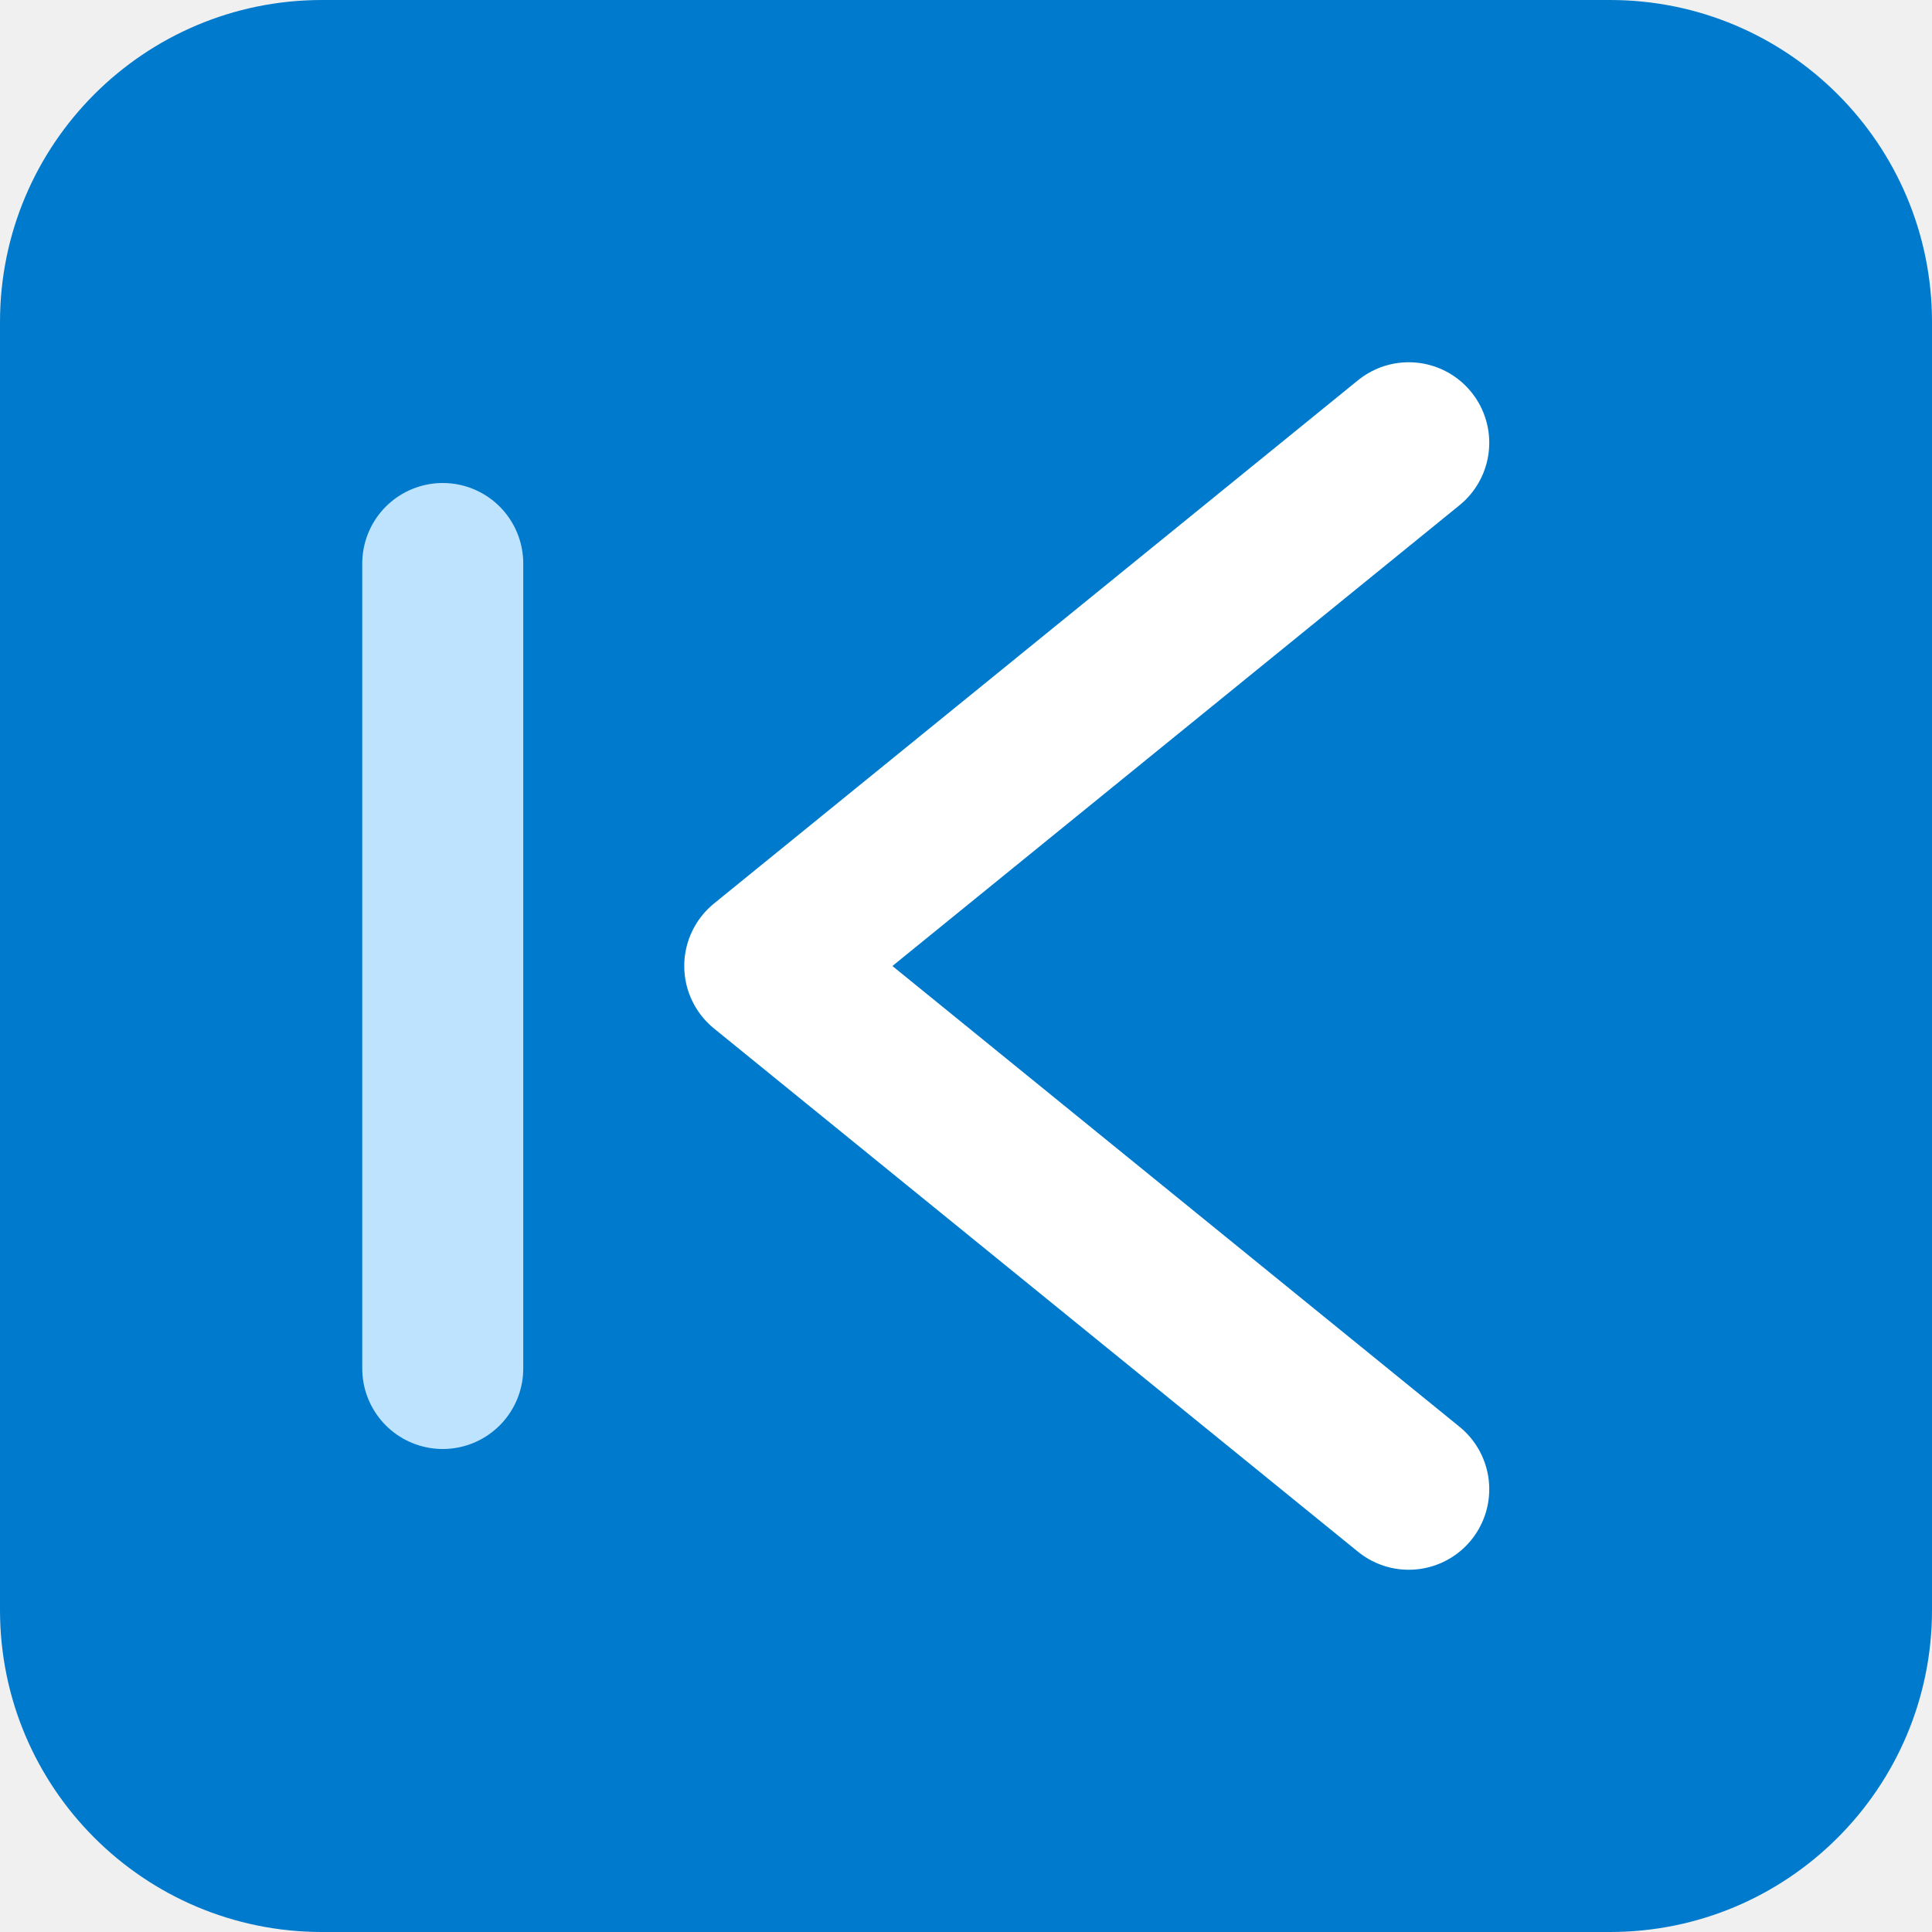
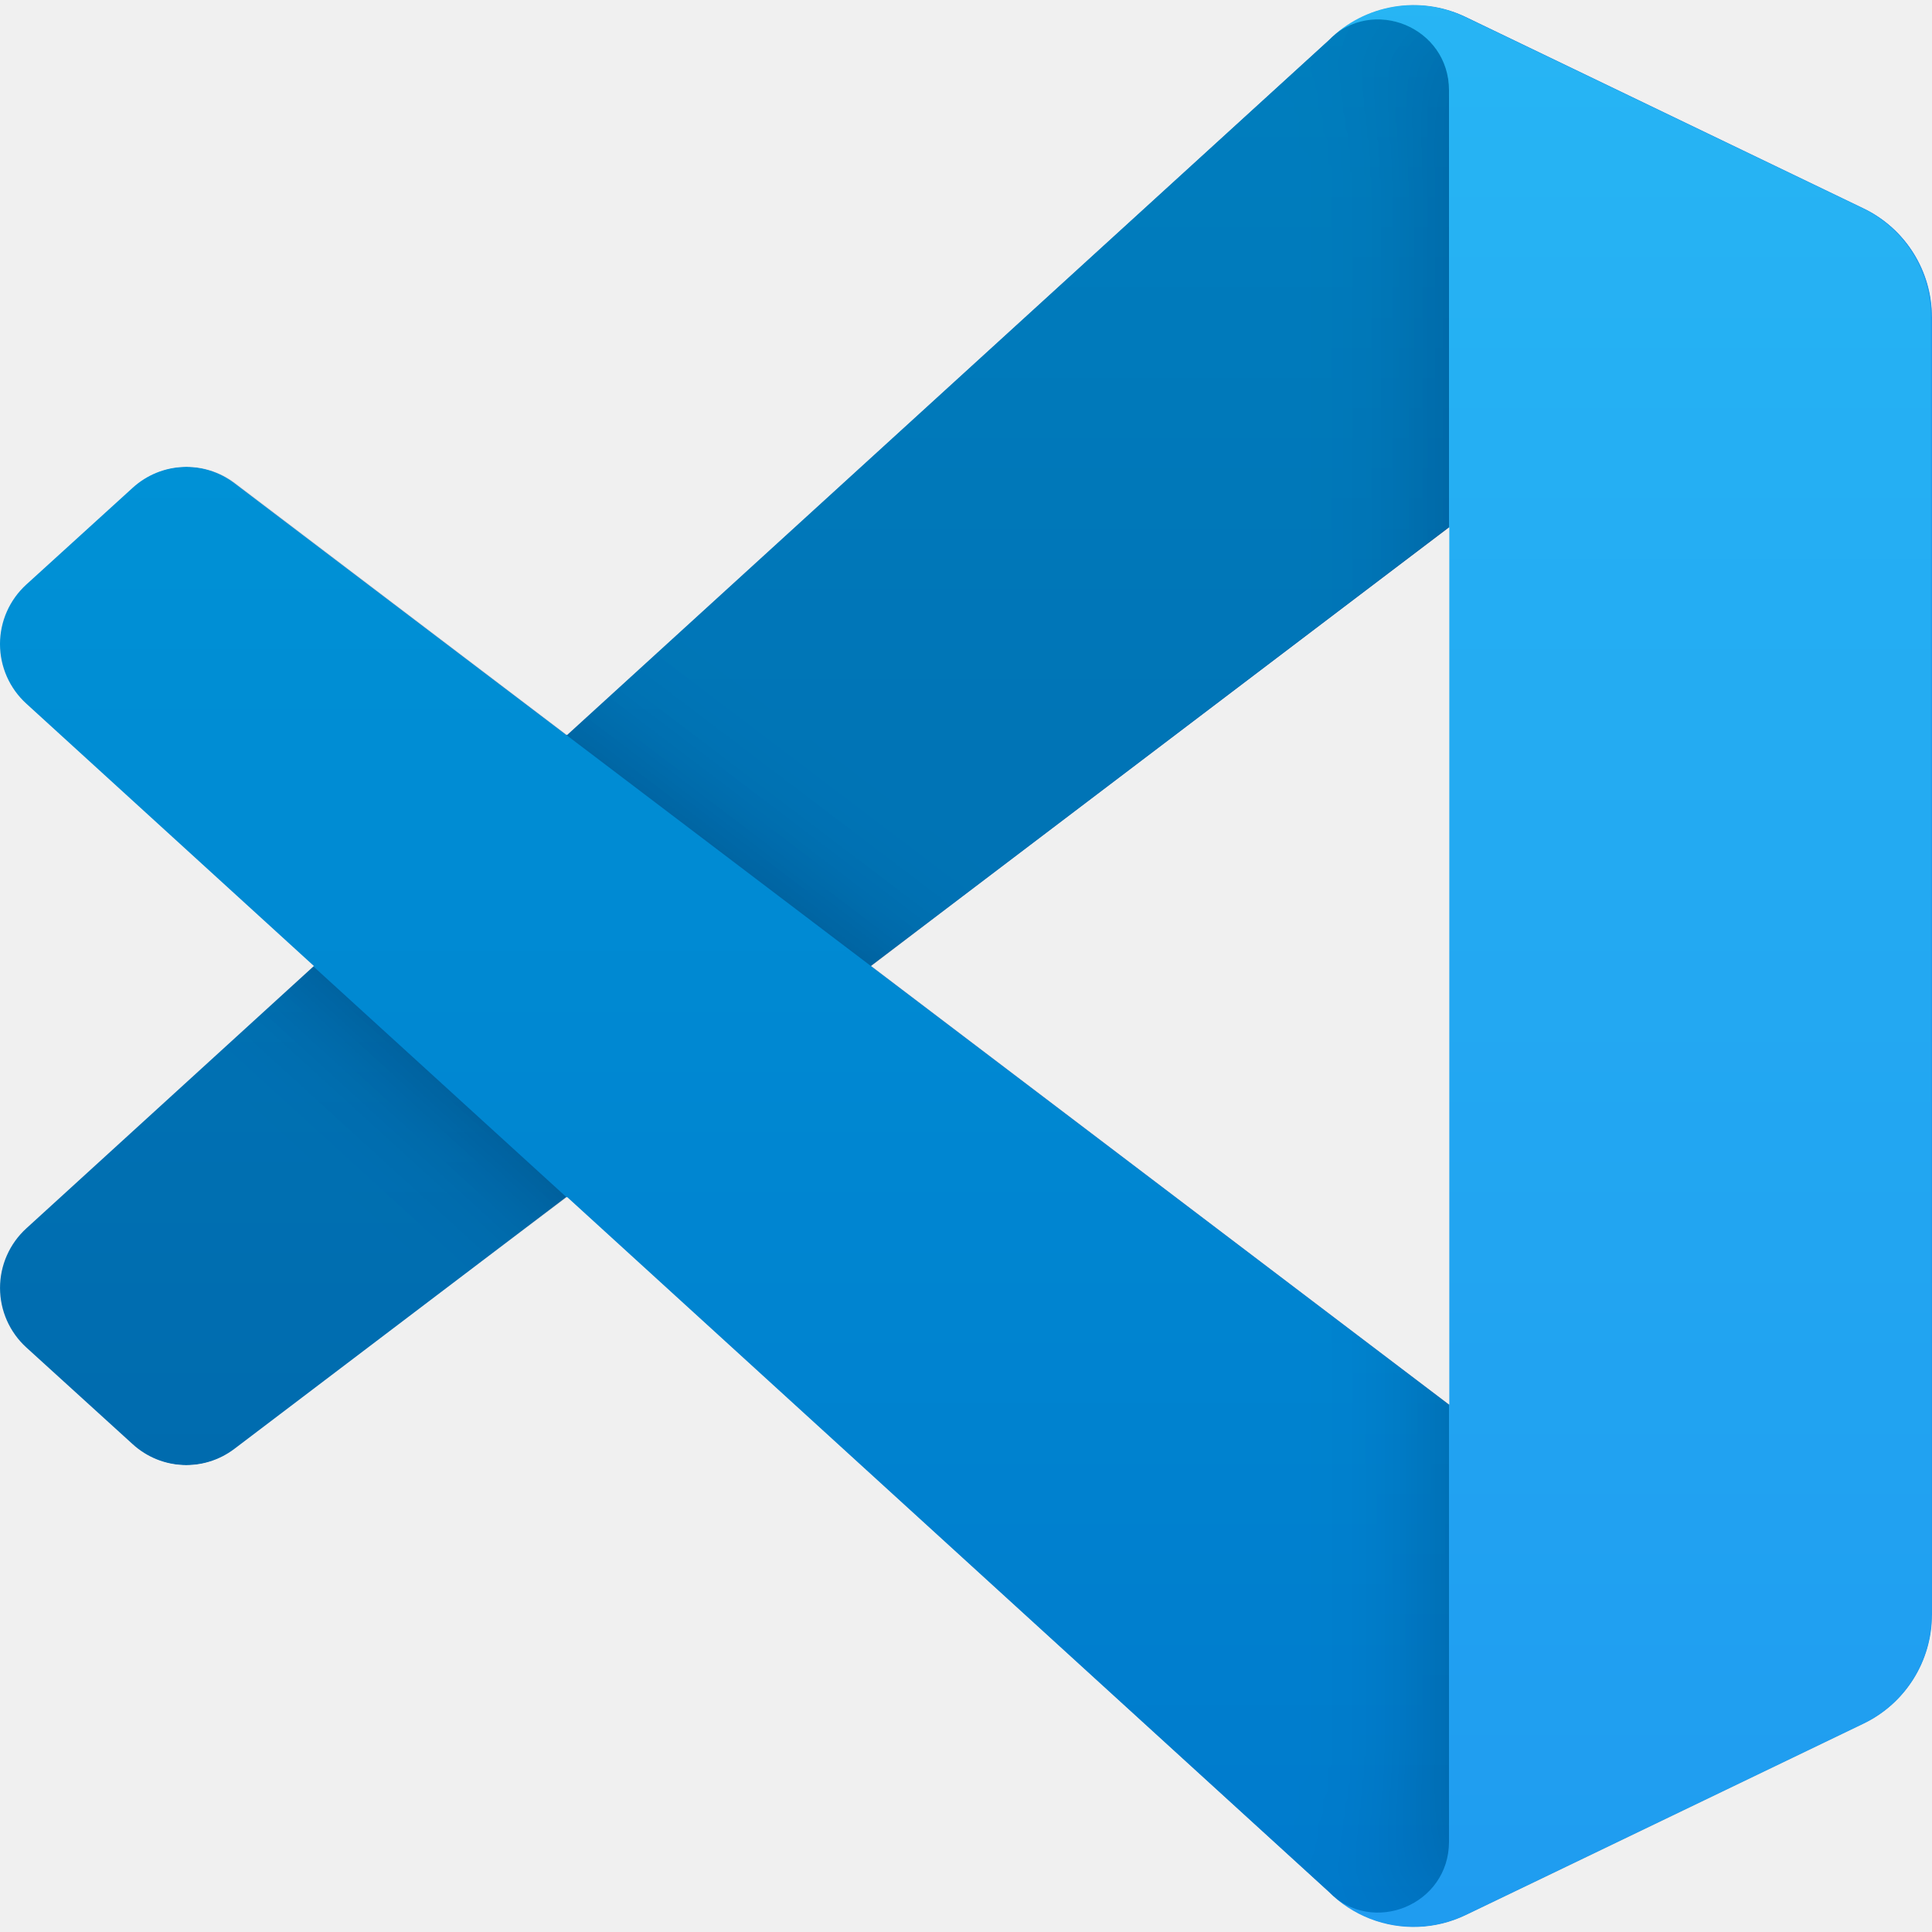
- <svg xmlns="http://www.w3.org/2000/svg" viewBox="0 0 24 24">
-   <rect width="24" height="24" rx="4" fill="#007ACC" />
-   <path d="M17.5 5.5 9.5 12l8 6.5" stroke="#fff" stroke-width="2" fill="none" stroke-linecap="round" stroke-linejoin="round" />
-   <path d="M5.5 7v10" stroke="#BEE3FF" stroke-width="2" stroke-linecap="round" />
+ <svg xmlns="http://www.w3.org/2000/svg" viewBox="0 0 128 128">
+   <mask id="a" width="128" height="128" x="0" y="0" maskUnits="userSpaceOnUse" style="mask-type:alpha">
+     <path fill="#fff" fill-rule="evenodd" d="M90.767 127.126a7.968 7.968 0 0 0 6.35-.244l26.353-12.681a8 8 0 0 0 4.53-7.209V21.009a8 8 0 0 0-4.53-7.21L97.117 1.12a7.97 7.97 0 0 0-9.093 1.548l-50.45 46.026L15.6 32.013a5.328 5.328 0 0 0-6.807.302l-7.048 6.411a5.335 5.335 0 0 0-.006 7.888L20.796 64 1.74 81.387a5.336 5.336 0 0 0 .006 7.887l7.048 6.411a5.327 5.327 0 0 0 6.807.303l21.974-16.68 50.45 46.025a7.96 7.96 0 0 0 2.743 1.793Zm5.252-92.183L57.74 64l38.28 29.058V34.943Z" clip-rule="evenodd" />
+   </mask>
+   <g mask="url(#a)">
+     <path fill="#0065A9" d="M123.471 13.82 97.097 1.12A7.973 7.973 0 0 0 88 2.668L1.662 81.387a5.333 5.333 0 0 0 .006 7.887l7.052 6.411a5.333 5.333 0 0 0 6.811.303l103.971-78.875c3.488-2.646 8.498-.158 8.498 4.22v-.306a8.001 8.001 0 0 0-4.529-7.208Z" />
+     <g filter="url(#b)">
+       <path fill="#007ACC" d="m123.471 114.181-26.374 12.698A7.973 7.973 0 0 1 88 125.333L1.662 46.613a5.333 5.333 0 0 1 .006-7.887l7.052-6.411a5.333 5.333 0 0 1 6.811-.303l103.971 78.874c3.488 2.647 8.498.159 8.498-4.219v.306a8.001 8.001 0 0 1-4.529 7.208Z" />
+     </g>
+     <g filter="url(#c)">
+       <path fill="#1F9CF0" d="M97.098 126.882A7.977 7.977 0 0 1 88 125.333c2.952 2.952 8 .861 8-3.314V5.98c0-4.175-5.048-6.266-8-3.313a7.977 7.977 0 0 1 9.098-1.549L123.467 13.8A8 8 0 0 1 128 21.01v85.982a8 8 0 0 1-4.533 7.21l-26.369 12.681Z" />
+     </g>
+     <path fill="url(#d)" fill-rule="evenodd" d="M90.69 127.126a7.968 7.968 0 0 0 6.349-.244l26.353-12.681a8 8 0 0 0 4.53-7.21V21.009a8 8 0 0 0-4.53-7.21L97.039 1.12a7.97 7.97 0 0 0-9.093 1.548l-50.45 46.026-21.974-16.68a5.328 5.328 0 0 0-6.807.302l-7.048 6.411a5.336 5.336 0 0 0-.006 7.888L20.718 64 1.662 81.386a5.335 5.335 0 0 0 .006 7.888l7.048 6.411a5.328 5.328 0 0 0 6.807.303l21.975-16.681 50.45 46.026a7.959 7.959 0 0 0 2.742 1.793Zm5.252-92.184L57.662 64l38.28 29.057V34.943Z" clip-rule="evenodd" opacity="0.25" style="mix-blend-mode:overlay" />
+   </g>
+   <defs>
+     <filter id="b" width="144.744" height="113.408" x="-8.411" y="22.594" color-interpolation-filters="sRGB" filterUnits="userSpaceOnUse">
+       <feFlood flood-opacity="0" result="BackgroundImageFix" />
+       <feColorMatrix in="SourceAlpha" result="hardAlpha" values="0 0 0 0 0 0 0 0 0 0 0 0 0 0 0 0 0 0 127 0" />
+       <feOffset />
+       <feGaussianBlur stdDeviation="4.167" />
+       <feColorMatrix values="0 0 0 0 0 0 0 0 0 0 0 0 0 0 0 0 0 0 0.25 0" />
+       <feBlend in2="BackgroundImageFix" mode="overlay" result="effect1_dropShadow_1_36" />
+       <feBlend in="SourceGraphic" in2="effect1_dropShadow_1_36" result="shape" />
+     </filter>
+     <filter id="c" width="56.667" height="144.007" x="79.667" y="-8.004" color-interpolation-filters="sRGB" filterUnits="userSpaceOnUse">
+       <feFlood flood-opacity="0" result="BackgroundImageFix" />
+       <feColorMatrix in="SourceAlpha" result="hardAlpha" values="0 0 0 0 0 0 0 0 0 0 0 0 0 0 0 0 0 0 127 0" />
+       <feOffset />
+       <feGaussianBlur stdDeviation="4.167" />
+       <feColorMatrix values="0 0 0 0 0 0 0 0 0 0 0 0 0 0 0 0 0 0 0.25 0" />
+       <feBlend in2="BackgroundImageFix" mode="overlay" result="effect1_dropShadow_1_36" />
+       <feBlend in="SourceGraphic" in2="effect1_dropShadow_1_36" result="shape" />
+     </filter>
+     <linearGradient id="d" x1="63.922" x2="63.922" y1="0.33" y2="127.67" gradientUnits="userSpaceOnUse">
+       <stop stop-color="#fff" />
+       <stop offset="1" stop-color="#fff" stop-opacity="0" />
+     </linearGradient>
+   </defs>
</svg>
